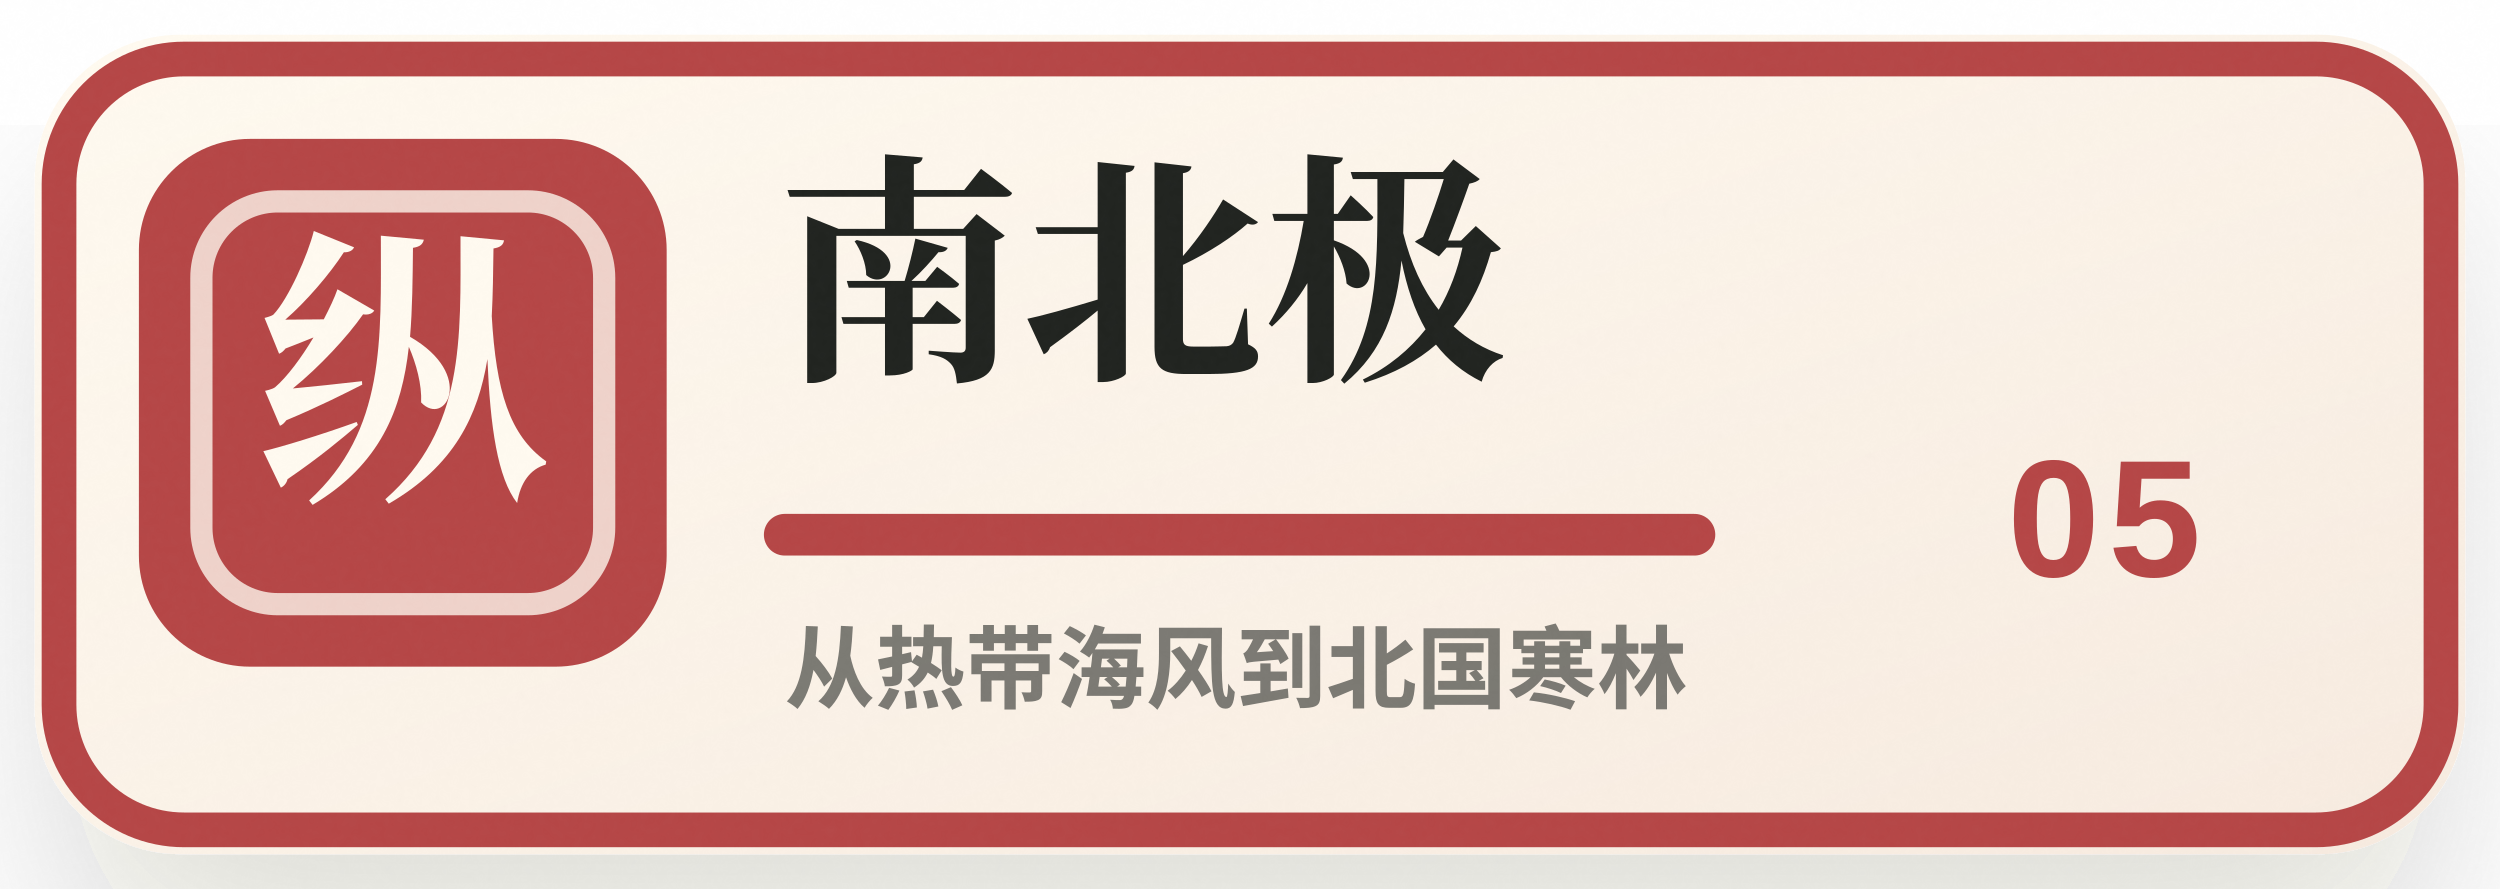
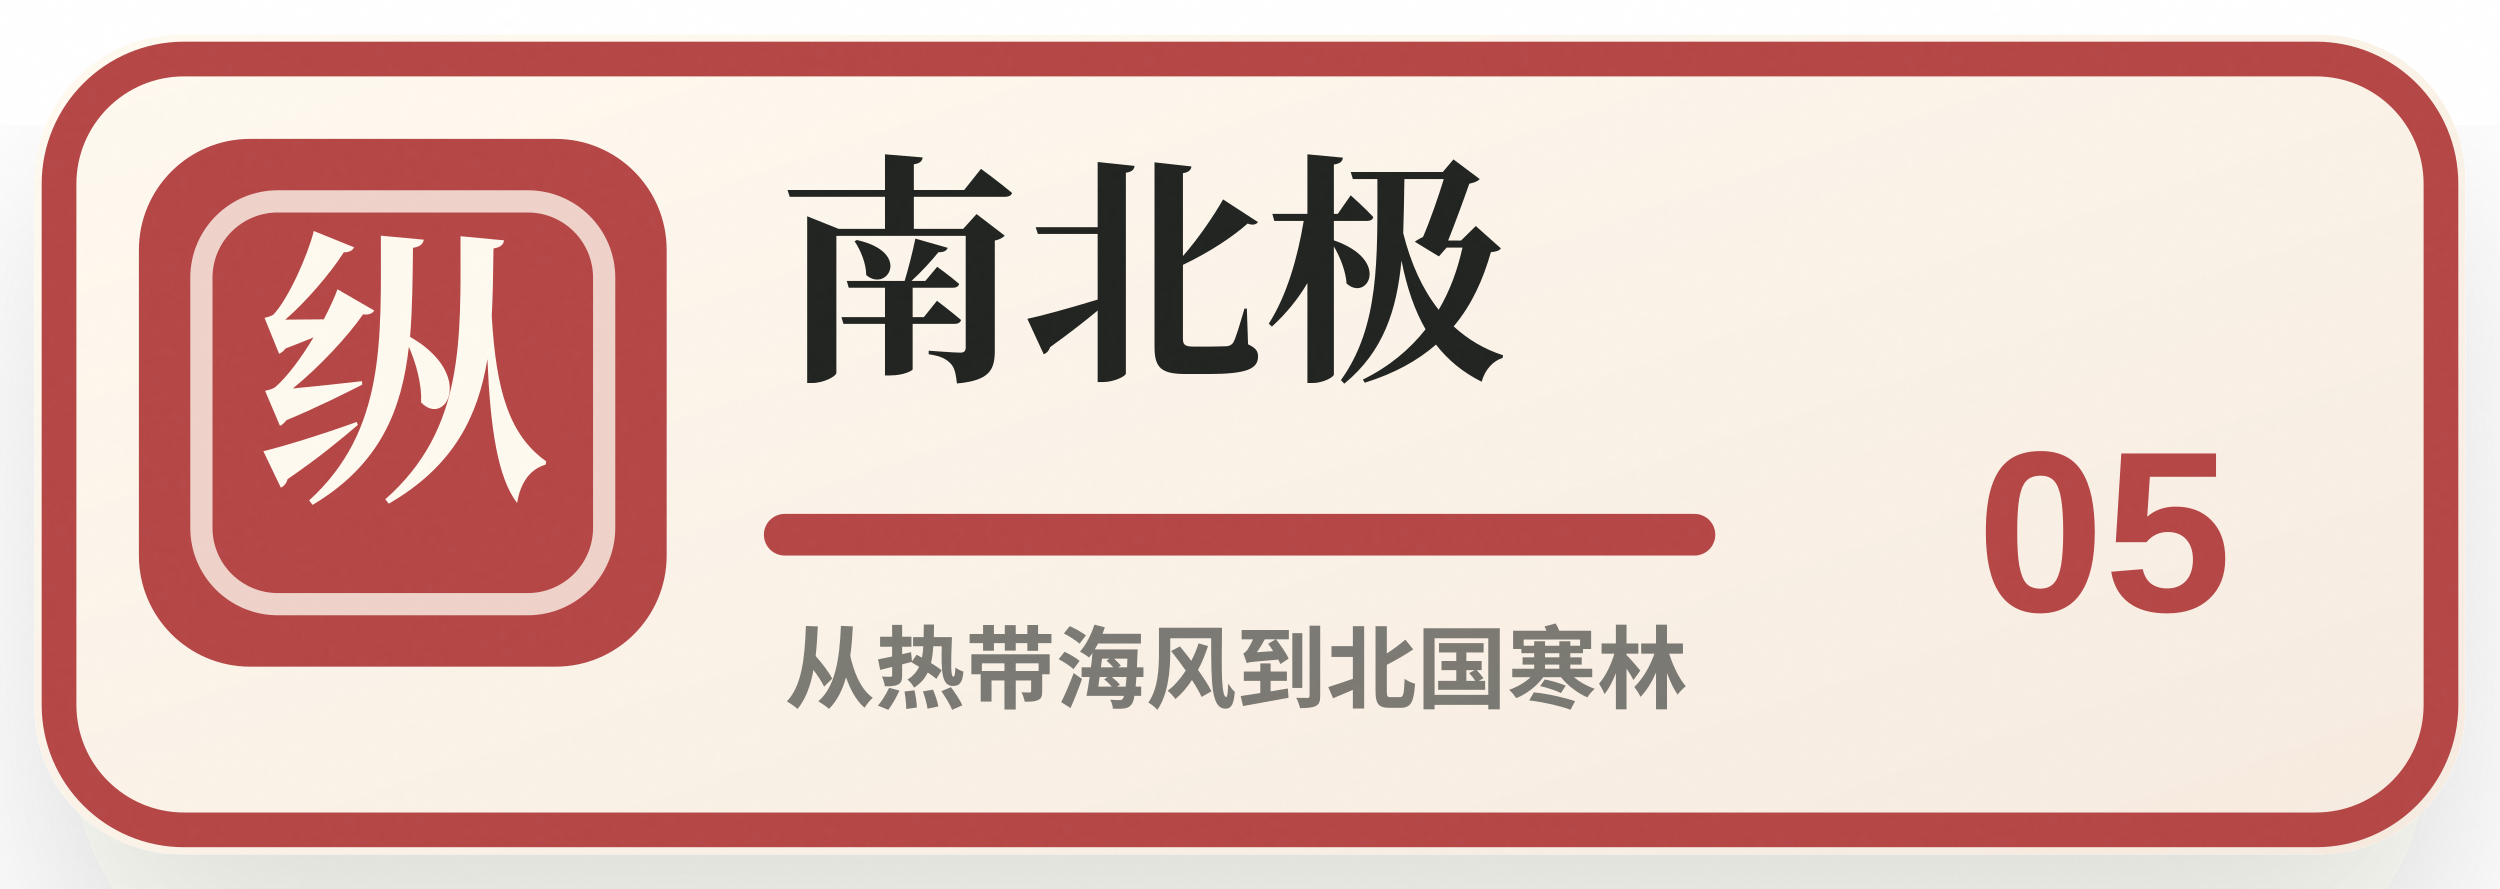
<svg xmlns="http://www.w3.org/2000/svg" viewBox="0 0 360 128" role="img" aria-labelledby="title desc">
  <defs>
    <linearGradient id="paper" x1="0" x2="1" y1="0" y2="1">
      <stop offset="0" stop-color="#fffaf0" />
      <stop offset="0.48" stop-color="#f5e5db" />
      <stop offset="1" stop-color="#e0c1ad" />
    </linearGradient>
    <filter id="paperGrain" x="0" y="0" width="100%" height="100%">
      <feTurbulence baseFrequency="0.74" numOctaves="2" seed="93" type="fractalNoise" />
      <feColorMatrix type="saturate" values="0" />
      <feComponentTransfer>
        <feFuncA type="table" tableValues="0 0.13" />
      </feComponentTransfer>
    </filter>
    <filter id="assetShadow" x="-18%" y="-18%" width="136%" height="136%">
      <feDropShadow dx="0" dy="18" stdDeviation="18" flood-color="#2f261a" flood-opacity="0.16" />
    </filter>
    <linearGradient id="paperClean" x1="0" x2="1" y1="0" y2="1">
      <stop offset="0" stop-color="#fffaf0" />
      <stop offset="1" stop-color="#f7ebe0" />
    </linearGradient>
  </defs>
  <rect x="5" y="5" width="350" height="118" rx="21" fill="url(#paperClean)" filter="url(#assetShadow)" />
  <rect x="8.5" y="8.5" width="343" height="111" rx="18" fill="none" stroke="#b54646" stroke-width="5" />
  <rect x="20" y="20" width="76" height="76" rx="16" fill="#b54646" />
  <rect x="29" y="29" width="58" height="58" rx="11" fill="none" stroke="#fffaf0" stroke-width="3.2" opacity="0.78" />
  <text x="58" y="69" text-anchor="middle" fill="#fffaf0" font-family="'Kaiti SC','STKaiti','FZKai-Z03S','KaiTi','Songti SC','STSong','Noto Serif CJK SC',serif" font-size="42" font-weight="900">纵</text>
  <text x="112" y="52" fill="#20231f" font-family="'Songti SC','STSong','Source Han Serif SC','Noto Serif CJK SC','SimSun',serif" font-size="35" font-weight="900">南北极</text>
  <path d="M113 77H244" fill="none" stroke="#b54646" stroke-width="6" stroke-linecap="round" />
-   <text x="303" y="83" text-anchor="middle" fill="#b54646" font-family="'Avenir Next',Avenir,Arial,sans-serif" font-size="24" font-weight="900" letter-spacing="1.2">05</text>
+   <text x="303" y="88" text-anchor="middle" fill="#b54646" font-family="'Avenir Next',Avenir,Arial,sans-serif" font-size="33" font-weight="900" letter-spacing="0">05</text>
  <text x="113" y="101" fill="#20231f" fill-opacity="0.58" font-family="'PingFang SC','Hiragino Sans GB','Noto Sans CJK SC','Microsoft YaHei',Arial,sans-serif" font-size="13" font-weight="900">从热带海风到北国寒林</text>
  <rect width="360" height="128" fill="#3b3020" filter="url(#paperGrain)" opacity="0.16" />
</svg>
